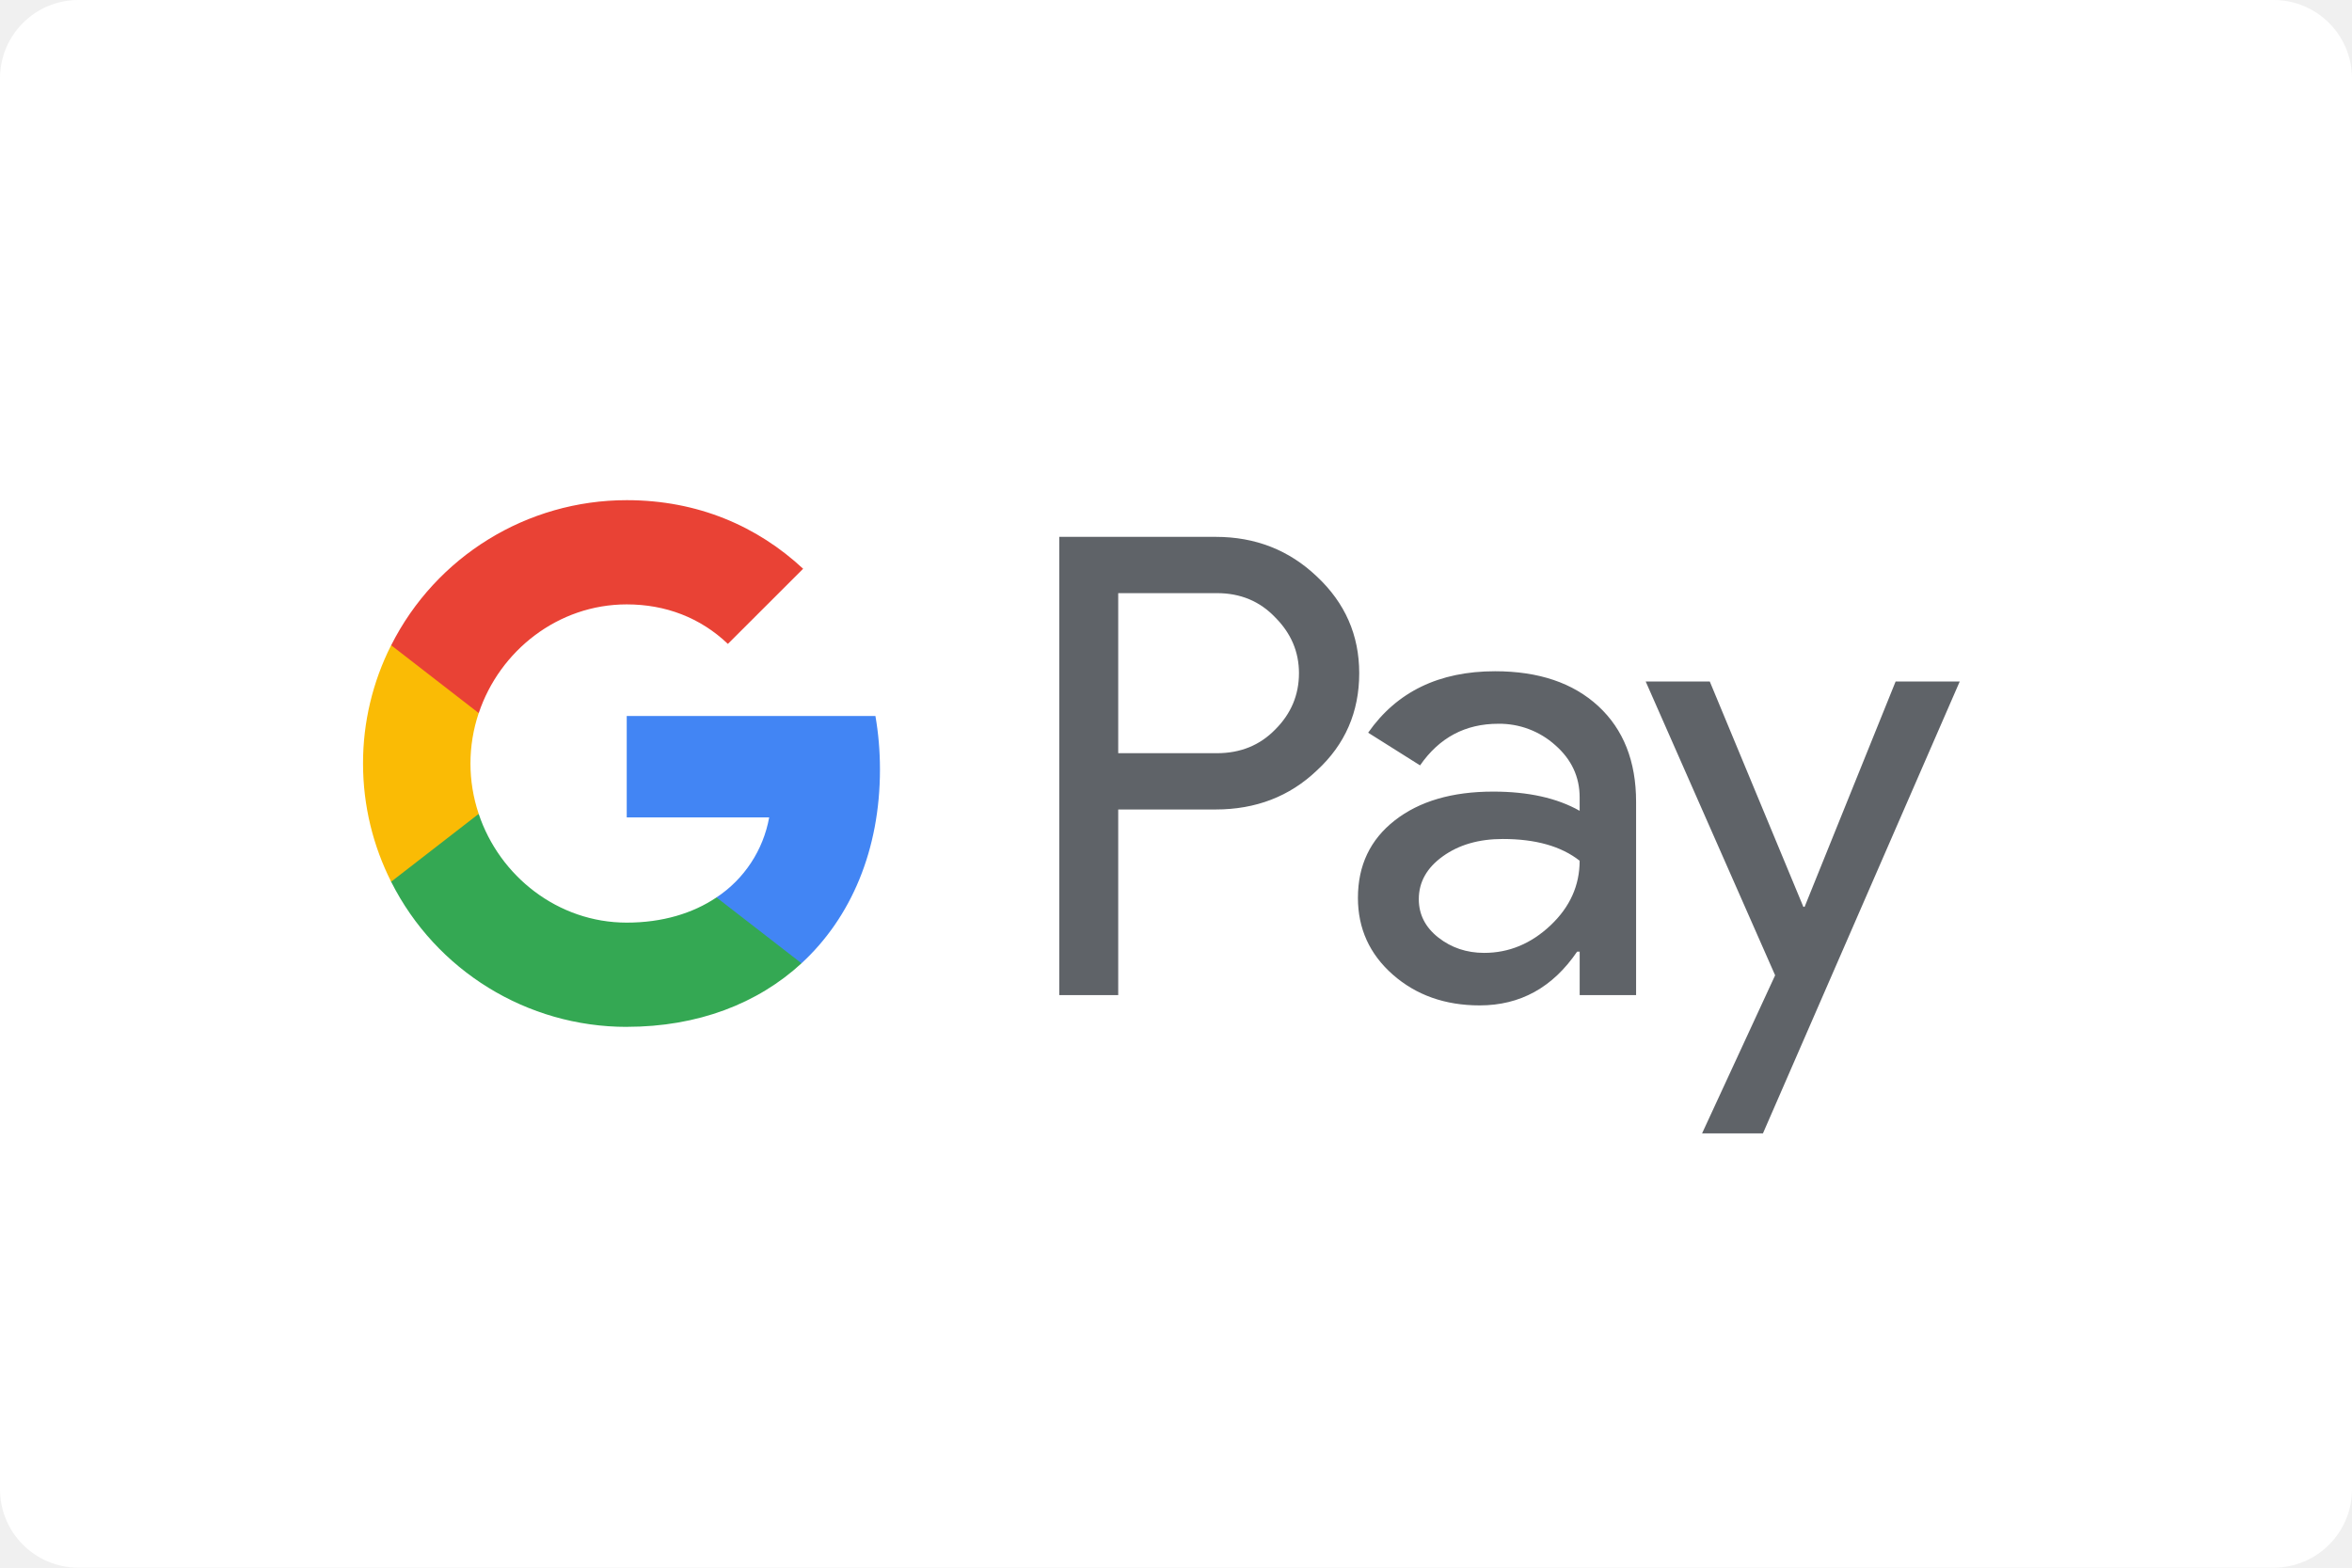
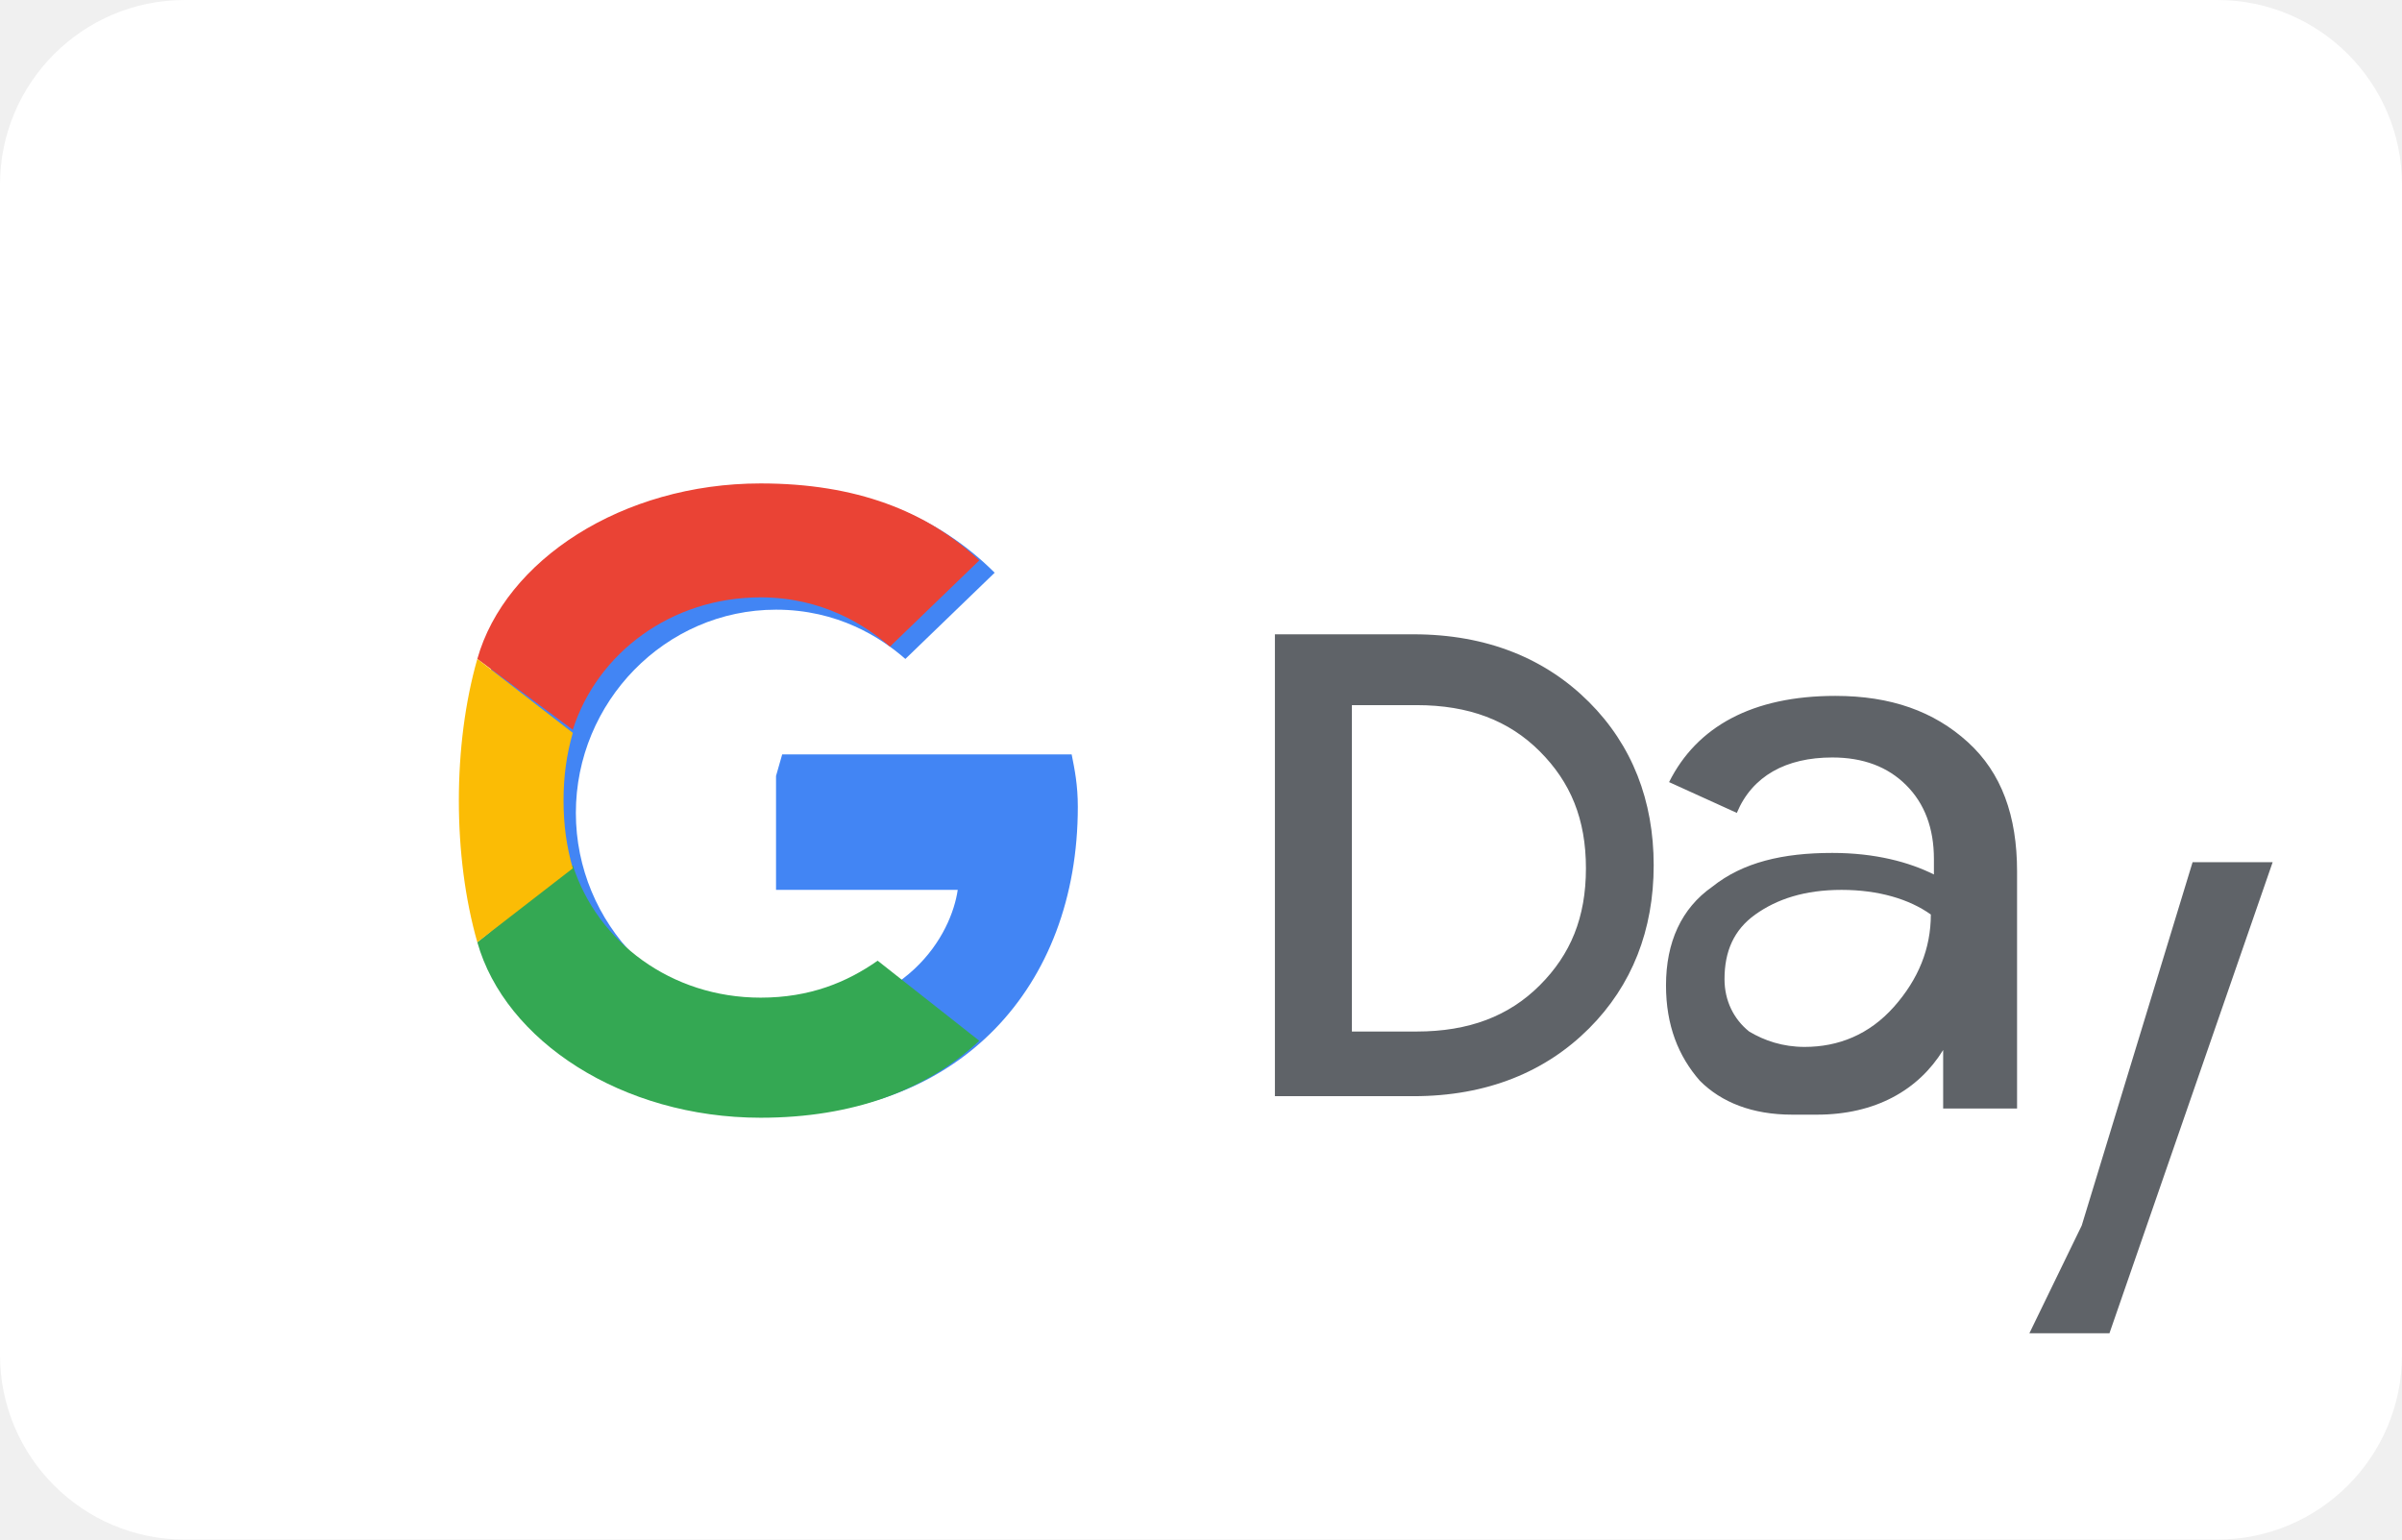
- <svg xmlns="http://www.w3.org/2000/svg" width="120px" height="80px" viewBox="0 0 120 80" version="1.1">
-   <g id="export-badges" stroke="none" stroke-width="1" fill="none" fill-rule="evenodd">
-     <g id="production-final" transform="translate(-36, -6018)">
-       <g id="card_google_pay" transform="translate(36, 6018)">
-         <rect id="Rectangle-11" fill="#FFFFFF" x="0" y="0" width="120" height="80" rx="4" />
-         <g id="download" transform="translate(18, 25)">
-           <path d="M39.052,5.27 L39.052,13.436 L44.088,13.436 C45.288,13.436 46.28,13.032 47.064,12.226 C47.87,11.422 48.274,10.462 48.274,9.352 C48.274,8.264 47.87,7.316 47.064,6.508 C46.28,5.682 45.288,5.268 44.088,5.268 L39.052,5.268 L39.052,5.27 Z M39.052,16.31 L39.052,25.782 L36.044,25.782 L36.044,2.396 L44.024,2.396 C46.05,2.396 47.77,3.07 49.188,4.42 C50.628,5.77 51.348,7.414 51.348,9.352 C51.348,11.334 50.628,12.99 49.188,14.316 C47.794,15.646 46.07,16.308 44.022,16.308 L39.052,16.308 L39.052,16.31 Z M54.388,20.884 C54.388,21.668 54.72,22.32 55.386,22.844 C56.05,23.364 56.83,23.626 57.722,23.626 C58.988,23.626 60.114,23.158 61.106,22.224 C62.1,21.286 62.594,20.186 62.594,18.924 C61.656,18.184 60.348,17.814 58.67,17.814 C57.45,17.814 56.43,18.11 55.614,18.698 C54.796,19.286 54.388,20.012 54.388,20.884 Z M58.28,9.254 C60.504,9.254 62.258,9.848 63.546,11.034 C64.83,12.222 65.474,13.85 65.474,15.918 L65.474,25.782 L62.596,25.782 L62.596,23.562 L62.466,23.562 C61.222,25.39 59.566,26.306 57.494,26.306 C55.73,26.306 54.252,25.782 53.064,24.738 C51.876,23.692 51.282,22.386 51.282,20.818 C51.282,19.162 51.908,17.846 53.162,16.866 C54.416,15.886 56.088,15.396 58.182,15.396 C59.966,15.396 61.44,15.722 62.594,16.376 L62.594,15.688 C62.594,14.644 62.18,13.756 61.352,13.028 C60.554,12.31 59.515,11.919 58.442,11.934 C56.762,11.934 55.434,12.64 54.452,14.058 L51.804,12.39 C53.264,10.3 55.424,9.254 58.28,9.254 Z M81.986,9.778 L71.946,32.838 L68.84,32.838 L72.568,24.77 L65.964,9.778 L69.234,9.778 L74.008,21.276 L74.072,21.276 L78.716,9.776 L81.986,9.778 Z" id="Shape" fill="#5F6368" fill-rule="nonzero" />
-           <path d="M26.896,14.268 C26.896,13.322 26.816,12.408 26.664,11.536 L13.976,11.536 L13.976,16.712 L21.244,16.712 C20.943,18.383 19.972,19.859 18.556,20.796 L18.556,24.156 L22.894,24.156 C25.434,21.816 26.896,18.356 26.896,14.268" id="Shape" fill="#4285F4" fill-rule="nonzero" />
-           <path d="M13.976,27.4 C17.608,27.4 20.664,26.21 22.894,24.158 L18.556,20.796 C17.35,21.608 15.796,22.082 13.976,22.082 C10.468,22.082 7.488,19.718 6.424,16.534 L1.956,16.534 L1.956,19.996 C4.242,24.537 8.892,27.402 13.976,27.402" id="Shape" fill="#34A853" fill-rule="nonzero" />
-           <path d="M6.424,16.534 C5.863,14.865 5.863,13.059 6.424,11.39 L6.424,7.928 L1.956,7.928 C1.011,9.798 0.52,11.865 0.522,13.96 C0.522,16.13 1.042,18.18 1.956,19.994 L6.424,16.532 L6.424,16.534 Z" id="Shape" fill="#FABB05" fill-rule="nonzero" />
-           <path d="M13.976,5.842 C15.96,5.842 17.736,6.522 19.136,7.858 L19.136,7.86 L22.976,4.024 C20.648,1.856 17.608,0.524 13.978,0.524 C8.894,0.523 4.244,3.388 1.958,7.928 L6.426,11.39 C7.49,8.206 10.47,5.842 13.978,5.842" id="Shape" fill="#E94235" fill-rule="nonzero" />
-           <polygon id="Shape" points="0 0 82.57 0 82.57 36 0 36" />
-         </g>
-       </g>
-     </g>
+ <svg xmlns="http://www.w3.org/2000/svg" viewBox="0 0 78 50" width="78" height="50">
+   <rect width="78" height="50" rx="6" fill="#FFFFFF" />
+   <g transform="translate(13, 14)">
+     <path d="M12.2 11.2v3.7h5.9c-.2 1.4-1.6 4.1-5.9 4.1-3.6 0-6.5-3-6.5-6.6s2.9-6.6 6.5-6.6c2 0 3.4.9 4.2 1.6l2.9-2.8C17.5 2.8 15.1 1.8 12.2 1.8 6.6 1.8 2 6.4 2 12s4.6 10.2 10.2 10.2c5.9 0 9.8-4.1 9.8-10 0-.7-.1-1.2-.2-1.7h-9.6.2z" fill="#4285F4" />
+     <path d="M2.5 7.4l3.1 2.3c.8-2.5 3.2-4.3 6.1-4.3 2 0 3.4.9 4.2 1.6l2.9-2.8C17.1 2.6 14.8 1.7 11.7 1.7 7.2 1.7 3.4 4.2 2.5 7.4z" fill="#EA4335" />
+     <path d="M11.7 22.3c3 0 5.4-.9 7.1-2.5l-3.3-2.6c-1 .7-2.2 1.2-3.8 1.2-2.9 0-5.3-1.8-6.1-4.3L2.5 16.6C3.4 19.8 7.2 22.3 11.7 22.3z" fill="#34A853" />
+     <path d="M2.5 7.4C2.1 8.8 1.9 10.4 1.9 12s.2 3.2.6 4.6l3.1-2.4c-.2-.7-.3-1.4-.3-2.2 0-.8.1-1.5.3-2.2L2.5 7.4z" fill="#FBBC05" />
+     <path d="M28.4 22V6.6h4.5c2.4 0 4.3.8 5.7 2.2 1.4 1.4 2.1 3.2 2.1 5.3s-.7 3.9-2.1 5.3c-1.4 1.4-3.3 2.2-5.7 2.2h-4.5v.4zm2.5-2.5h2.1c1.7 0 3-.5 4-1.5 1-1 1.5-2.2 1.5-3.8s-.5-2.8-1.5-3.8c-1-1-2.3-1.5-4-1.5h-2.1v10.6zm14.3 2.7c-1.3 0-2.3-.4-3-1.1-.7-.8-1.1-1.8-1.1-3.1 0-1.4.5-2.5 1.5-3.2 1-.8 2.3-1.1 3.9-1.1 1.4 0 2.5.3 3.3.7v-.5c0-1-.3-1.8-.9-2.4-.6-.6-1.4-.9-2.4-.9-1.5 0-2.6.6-3.1 1.8l-2.2-1c.9-1.8 2.7-2.8 5.4-2.8 1.8 0 3.2.5 4.3 1.5 1.1 1 1.6 2.4 1.6 4.2V22h-2.4v-1.9c-.8 1.3-2.2 2.1-4.1 2.1zm.4-2.2c1.1 0 2.1-.4 2.9-1.3.8-.9 1.2-1.9 1.2-3-.7-.5-1.7-.8-2.9-.8-1.2 0-2.1.3-2.8.8-.7.5-1 1.2-1 2.1 0 .7.3 1.3.8 1.7.5.3 1.1.5 1.8.5zm9 5.8l3.6-11.8h2.6l-5.3 15.3h-2.6l1.7-3.5z" fill="#5F6368" />
  </g>
</svg>
